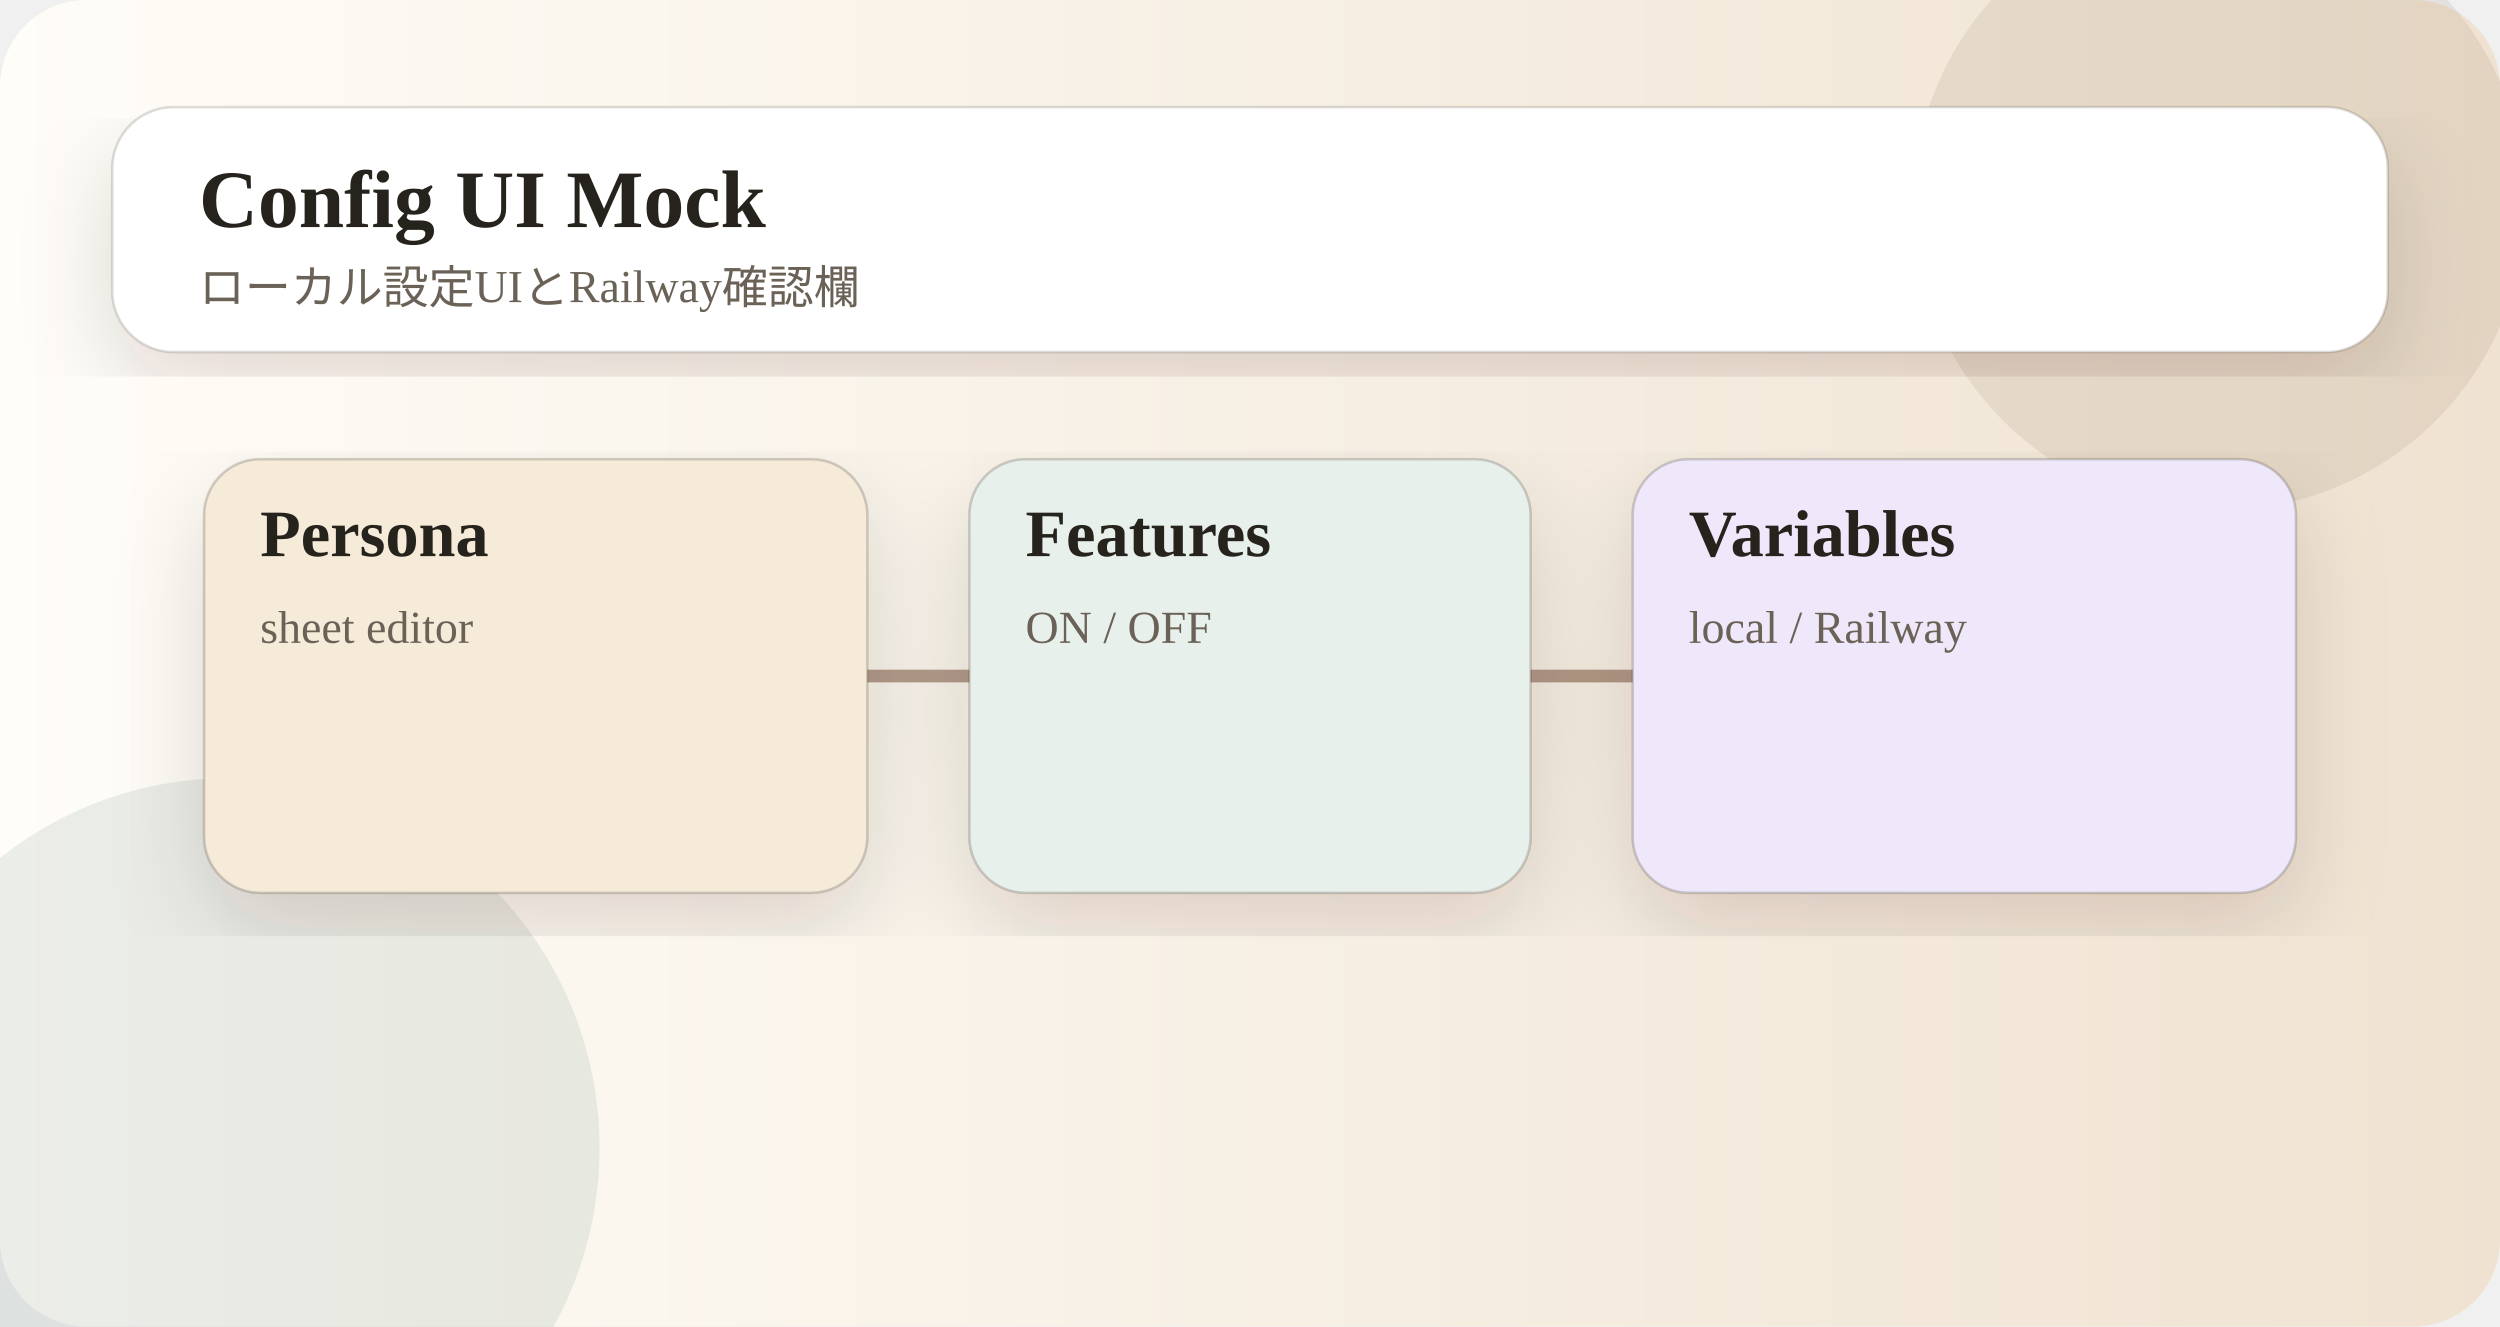
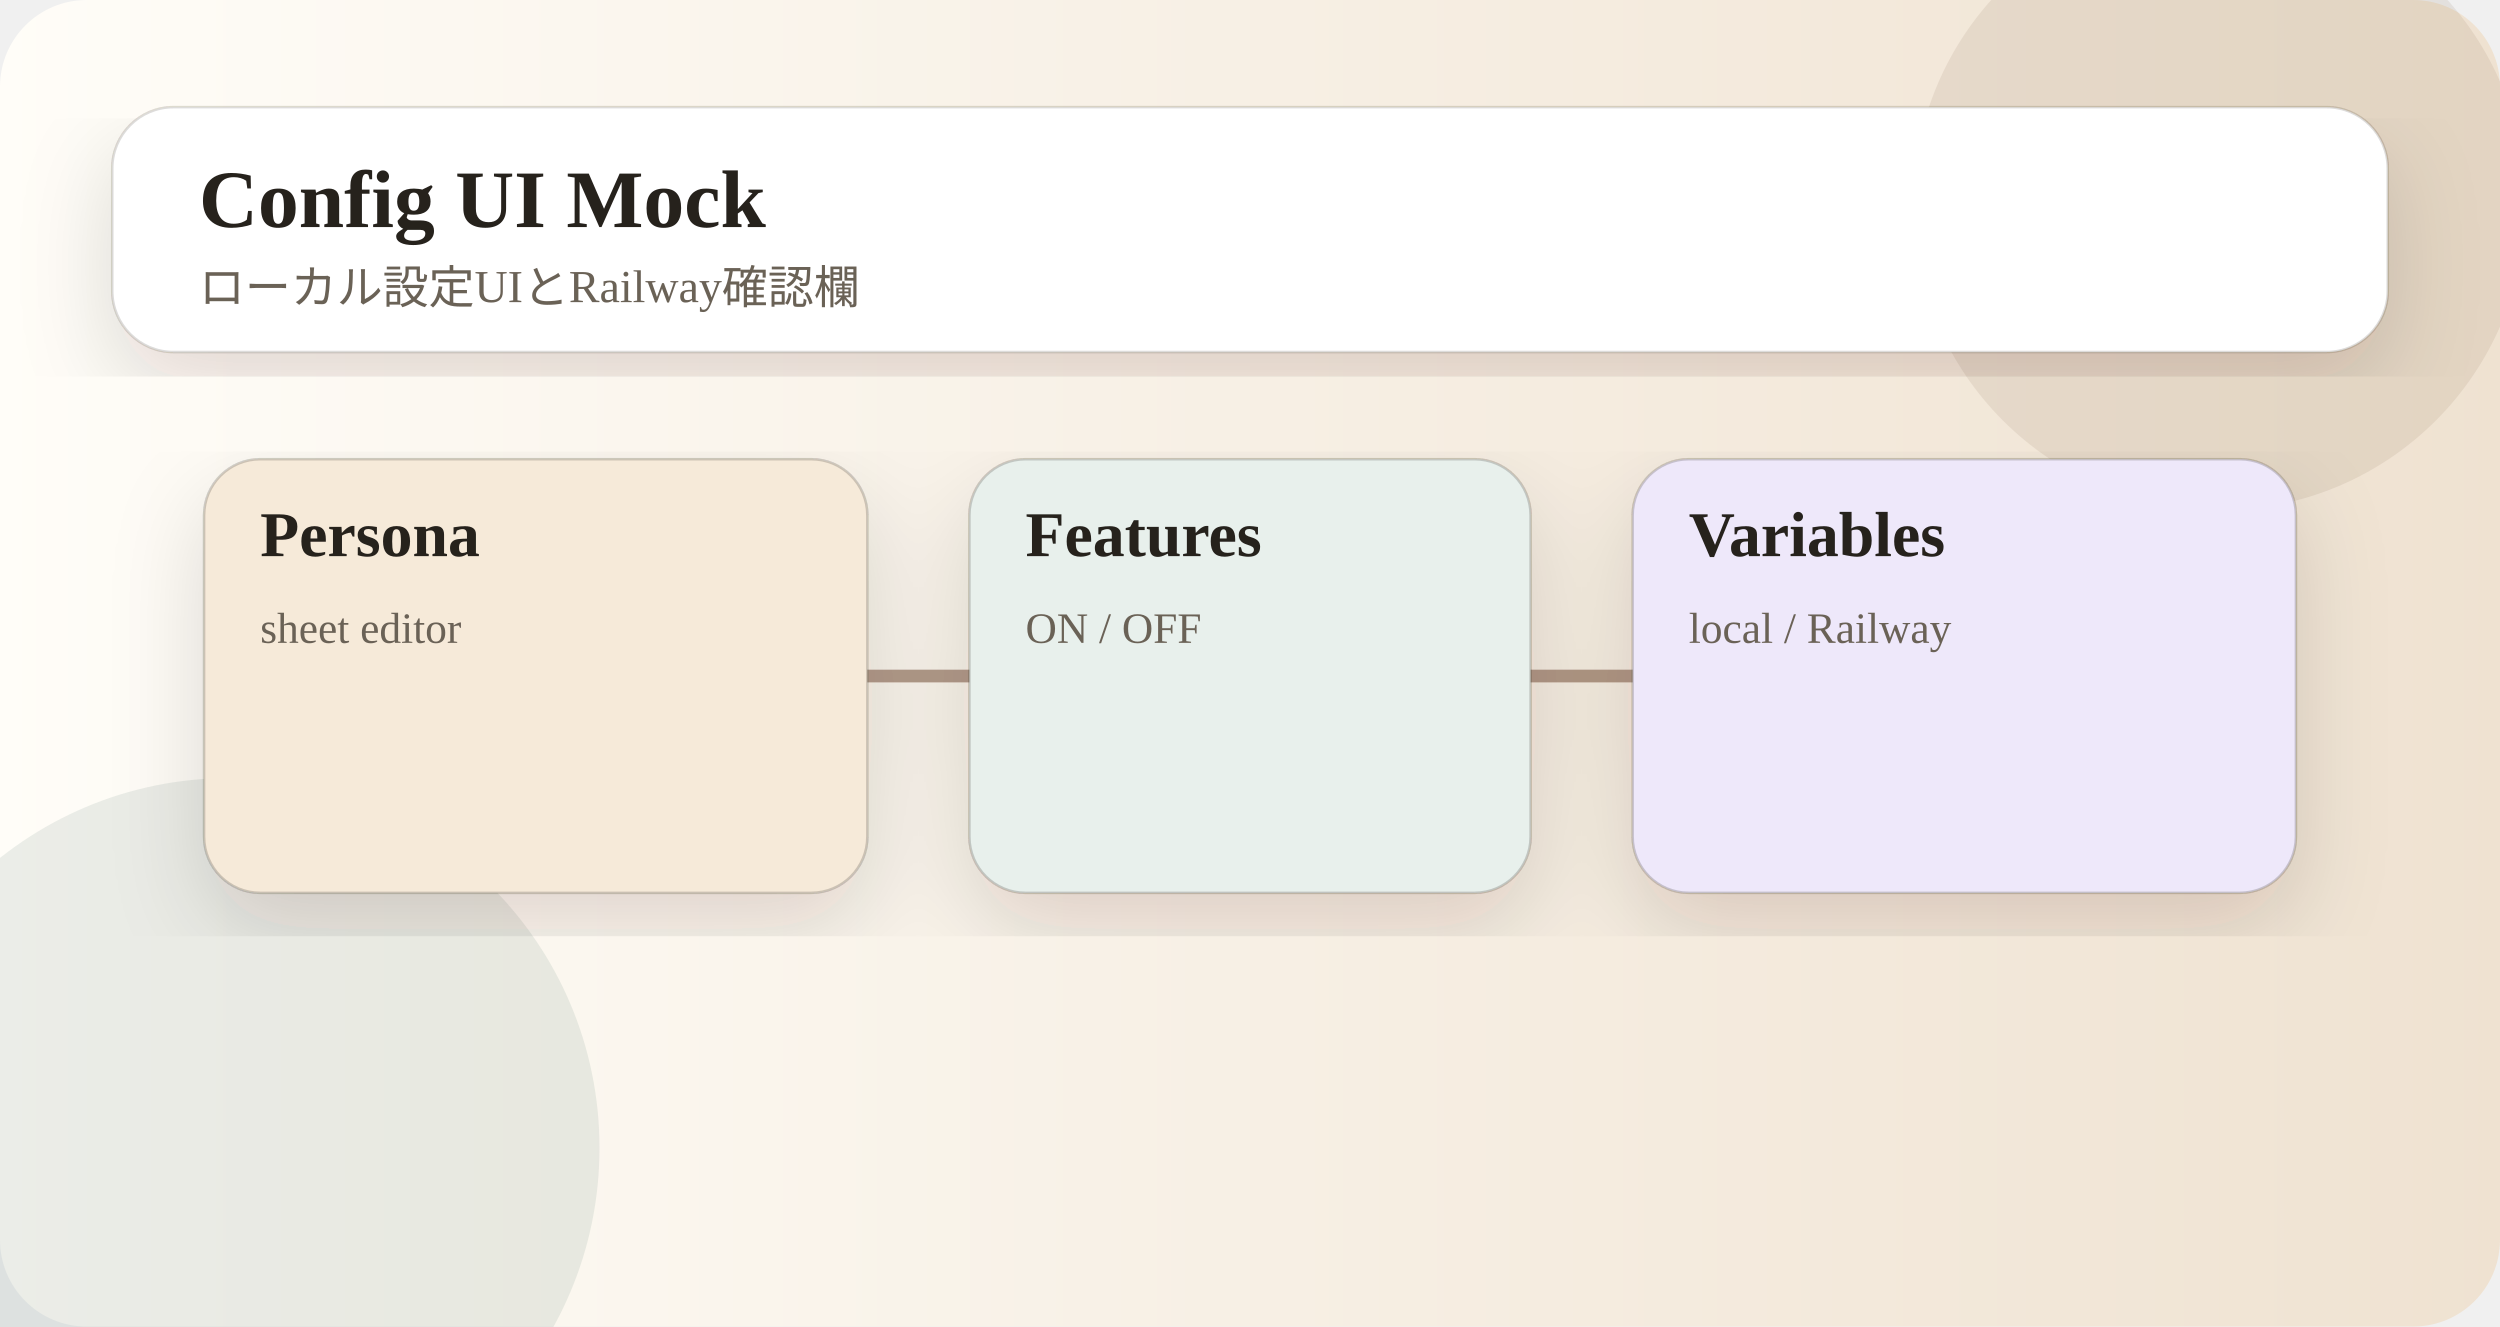
<svg xmlns="http://www.w3.org/2000/svg" viewBox="0 0 980 520" role="img" aria-label="Config UI Mock">
  <defs>
    <linearGradient id="bg" x1="0" x2="1">
      <stop offset="0" stop-color="#fffdf8" />
      <stop offset="1" stop-color="#efe2d1" />
    </linearGradient>
    <filter id="shadow" x="-10%" y="-10%" width="120%" height="120%">
      <feDropShadow dx="0" dy="14" stdDeviation="18" flood-color="#2a1e12" flood-opacity=".14" />
    </filter>
  </defs>
  <rect width="980" height="520" rx="34" fill="url(#bg)" />
  <circle cx="870" cy="80" r="120" fill="#6f4e37" opacity=".10" />
  <circle cx="90" cy="450" r="145" fill="#2f5d50" opacity=".10" />
  <g filter="url(#shadow)">
    <rect x="44" y="42" width="892" height="96" rx="24" fill="#ffffff" stroke="rgba(38,34,29,.16)" />
    <text x="78" y="89" font-size="32" font-weight="900" fill="#26221d">Config UI Mock</text>
    <text x="78" y="119" font-size="18" fill="#6b6257">ローカル設定UIとRailway確認欄</text>
  </g>
  <g filter="url(#shadow)">
    <path d="M340,265.0 C400,265.0 320,265.0 380,265.0" fill="none" stroke="#6f4e37" stroke-width="5" stroke-linecap="round" opacity=".55" />
    <path d="M600,265.0 C660,265.0 580,265.0 640,265.0" fill="none" stroke="#6f4e37" stroke-width="5" stroke-linecap="round" opacity=".55" />
    <rect x="80" y="180" width="260" height="170" rx="22" fill="#f6ead9" stroke="rgba(38,34,29,.20)" />
-     <text x="102" y="218" font-size="26" font-weight="800" fill="#26221d">Persona</text>
-     <text x="102" y="252" font-size="18" fill="#6b6257">sheet editor</text>
+     <text x="102" y="218" font-size="25" font-weight="800" fill="#26221d">Persona</text>
+     <text x="102" y="252" font-size="17" fill="#6b6257">sheet editor</text>
    <rect x="380" y="180" width="220" height="170" rx="22" fill="#e8f0ec" stroke="rgba(38,34,29,.20)" />
-     <text x="402" y="218" font-size="26" font-weight="800" fill="#26221d">Features</text>
-     <text x="402" y="252" font-size="18" fill="#6b6257">ON / OFF</text>
+     <text x="402" y="218" font-size="25" font-weight="800" fill="#26221d">Features</text>
+     <text x="402" y="252" font-size="17" fill="#6b6257">ON / OFF</text>
    <rect x="640" y="180" width="260" height="170" rx="22" fill="#eee8fa" stroke="rgba(38,34,29,.20)" />
-     <text x="662" y="218" font-size="26" font-weight="800" fill="#26221d">Variables</text>
-     <text x="662" y="252" font-size="18" fill="#6b6257">local / Railway</text>
+     <text x="662" y="218" font-size="25" font-weight="800" fill="#26221d">Variables</text>
+     <text x="662" y="252" font-size="17" fill="#6b6257">local / Railway</text>
  </g>
</svg>
